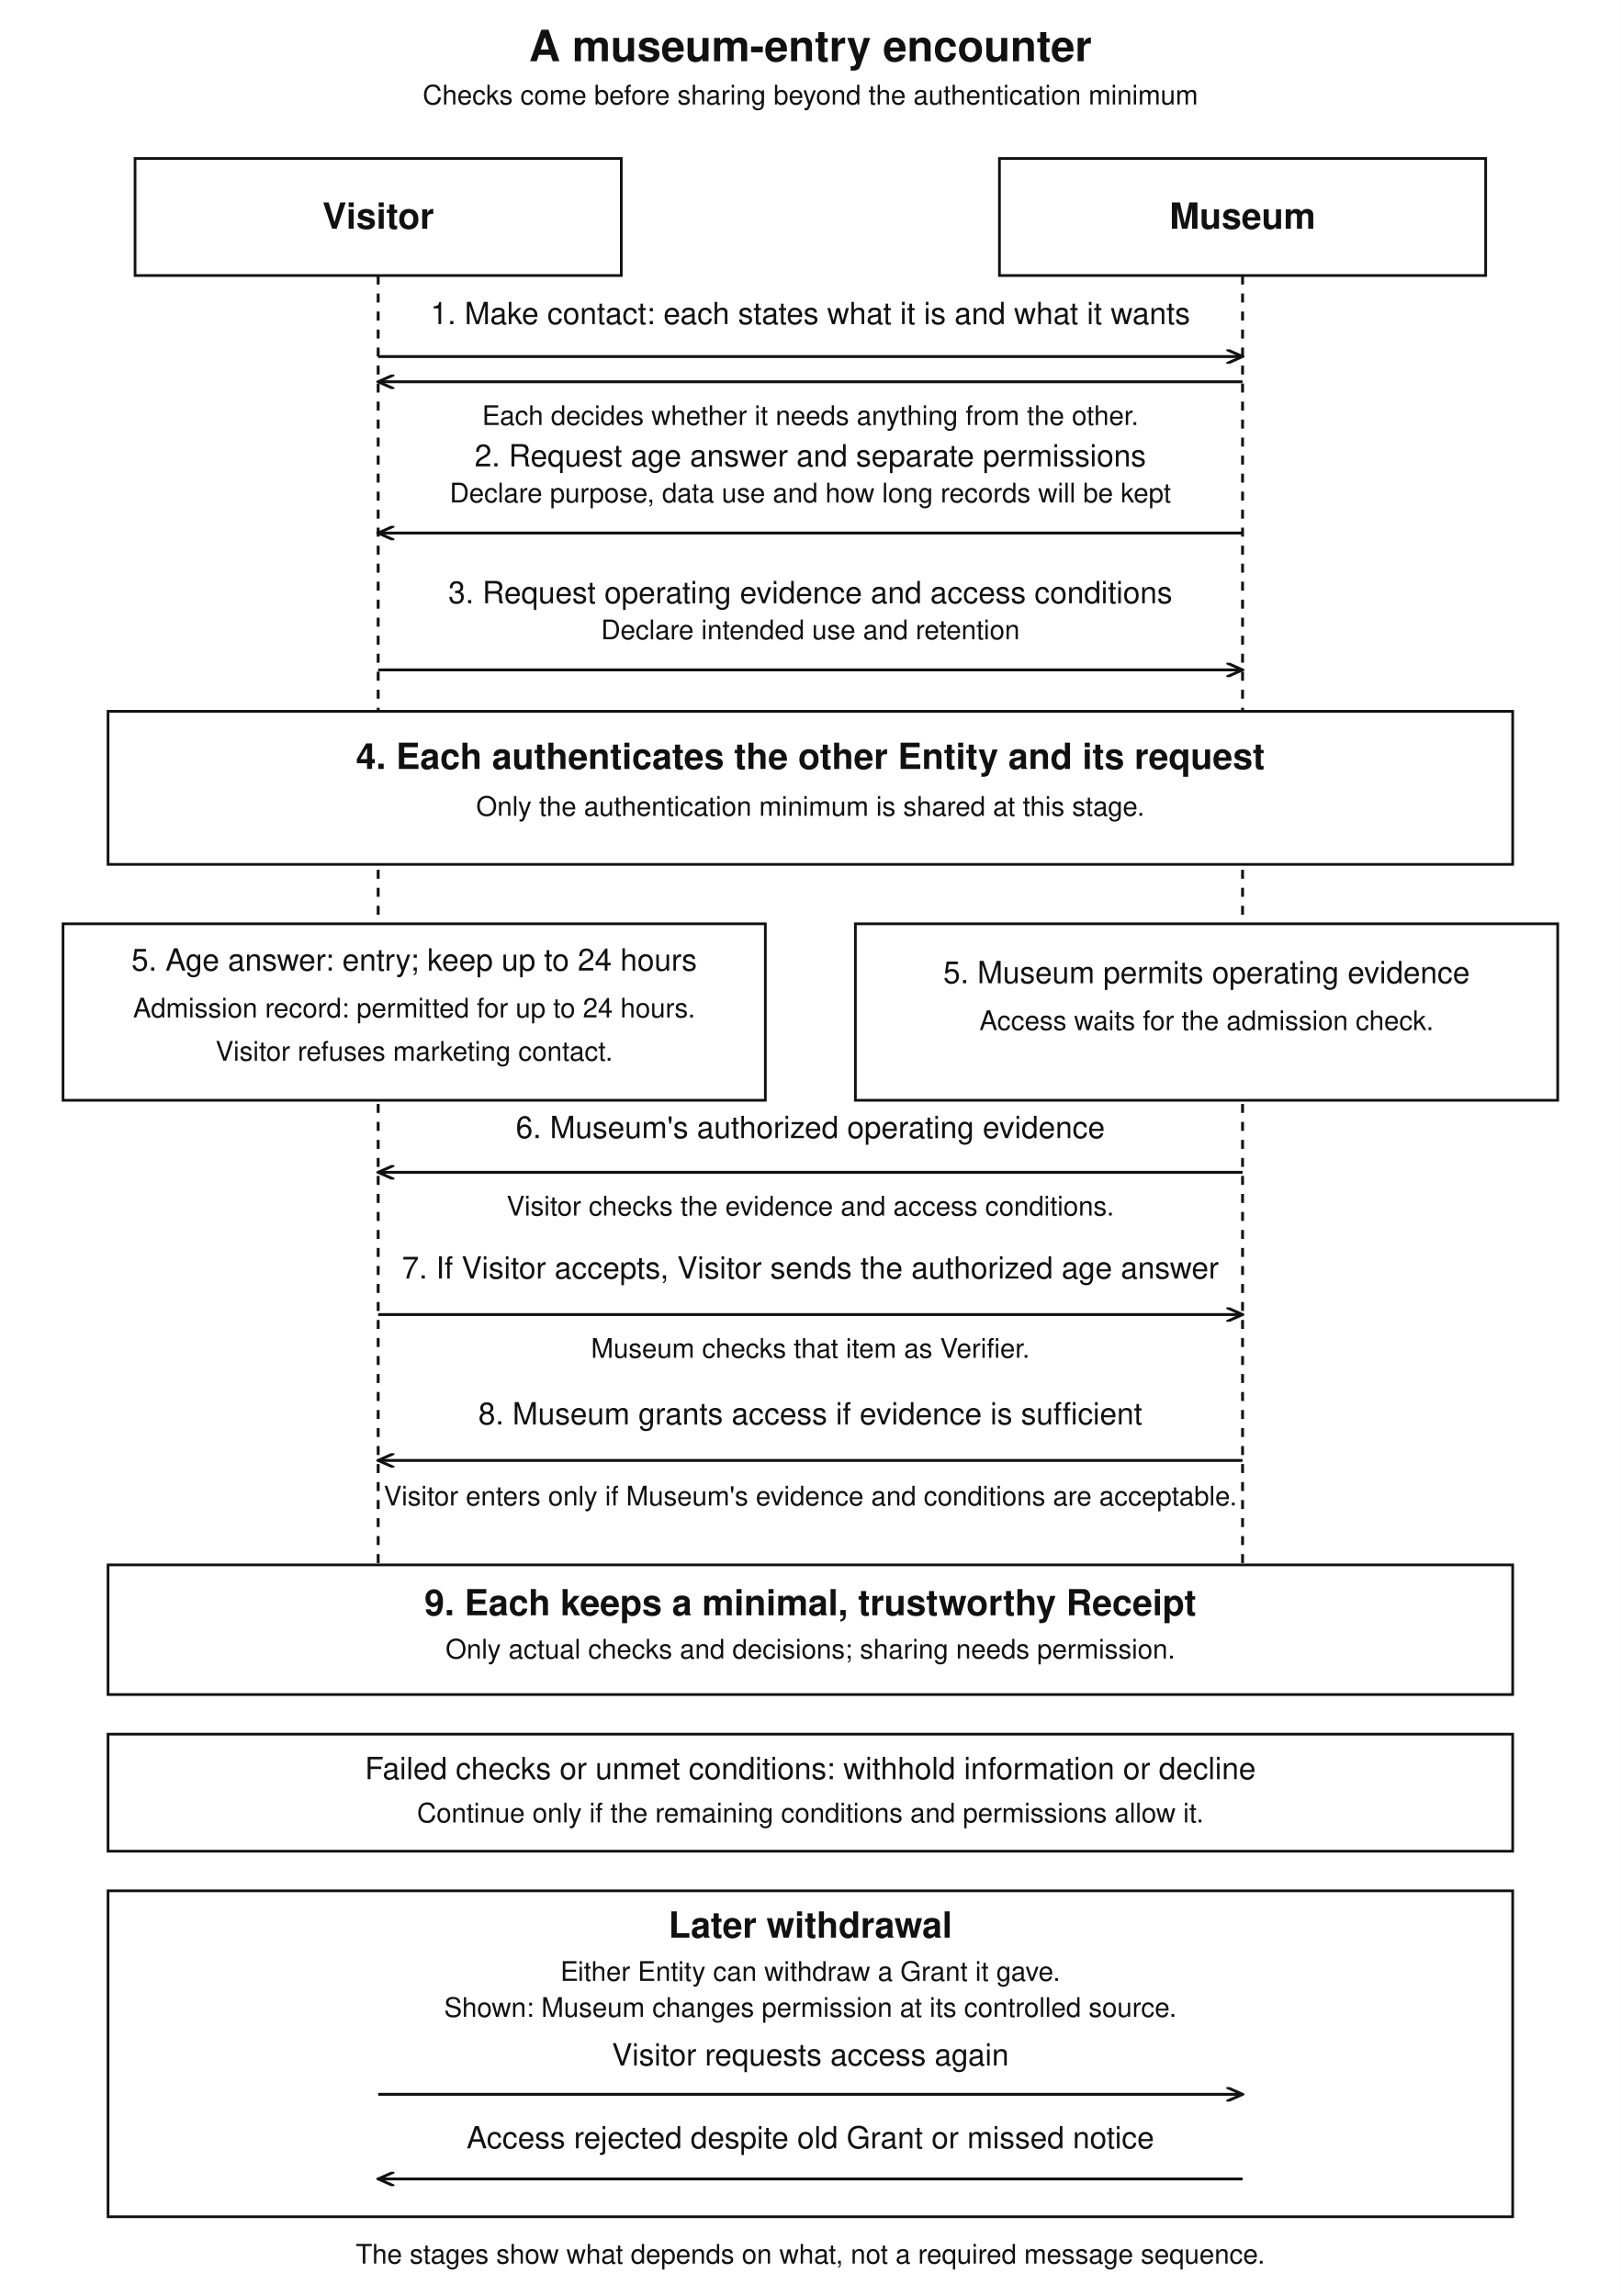
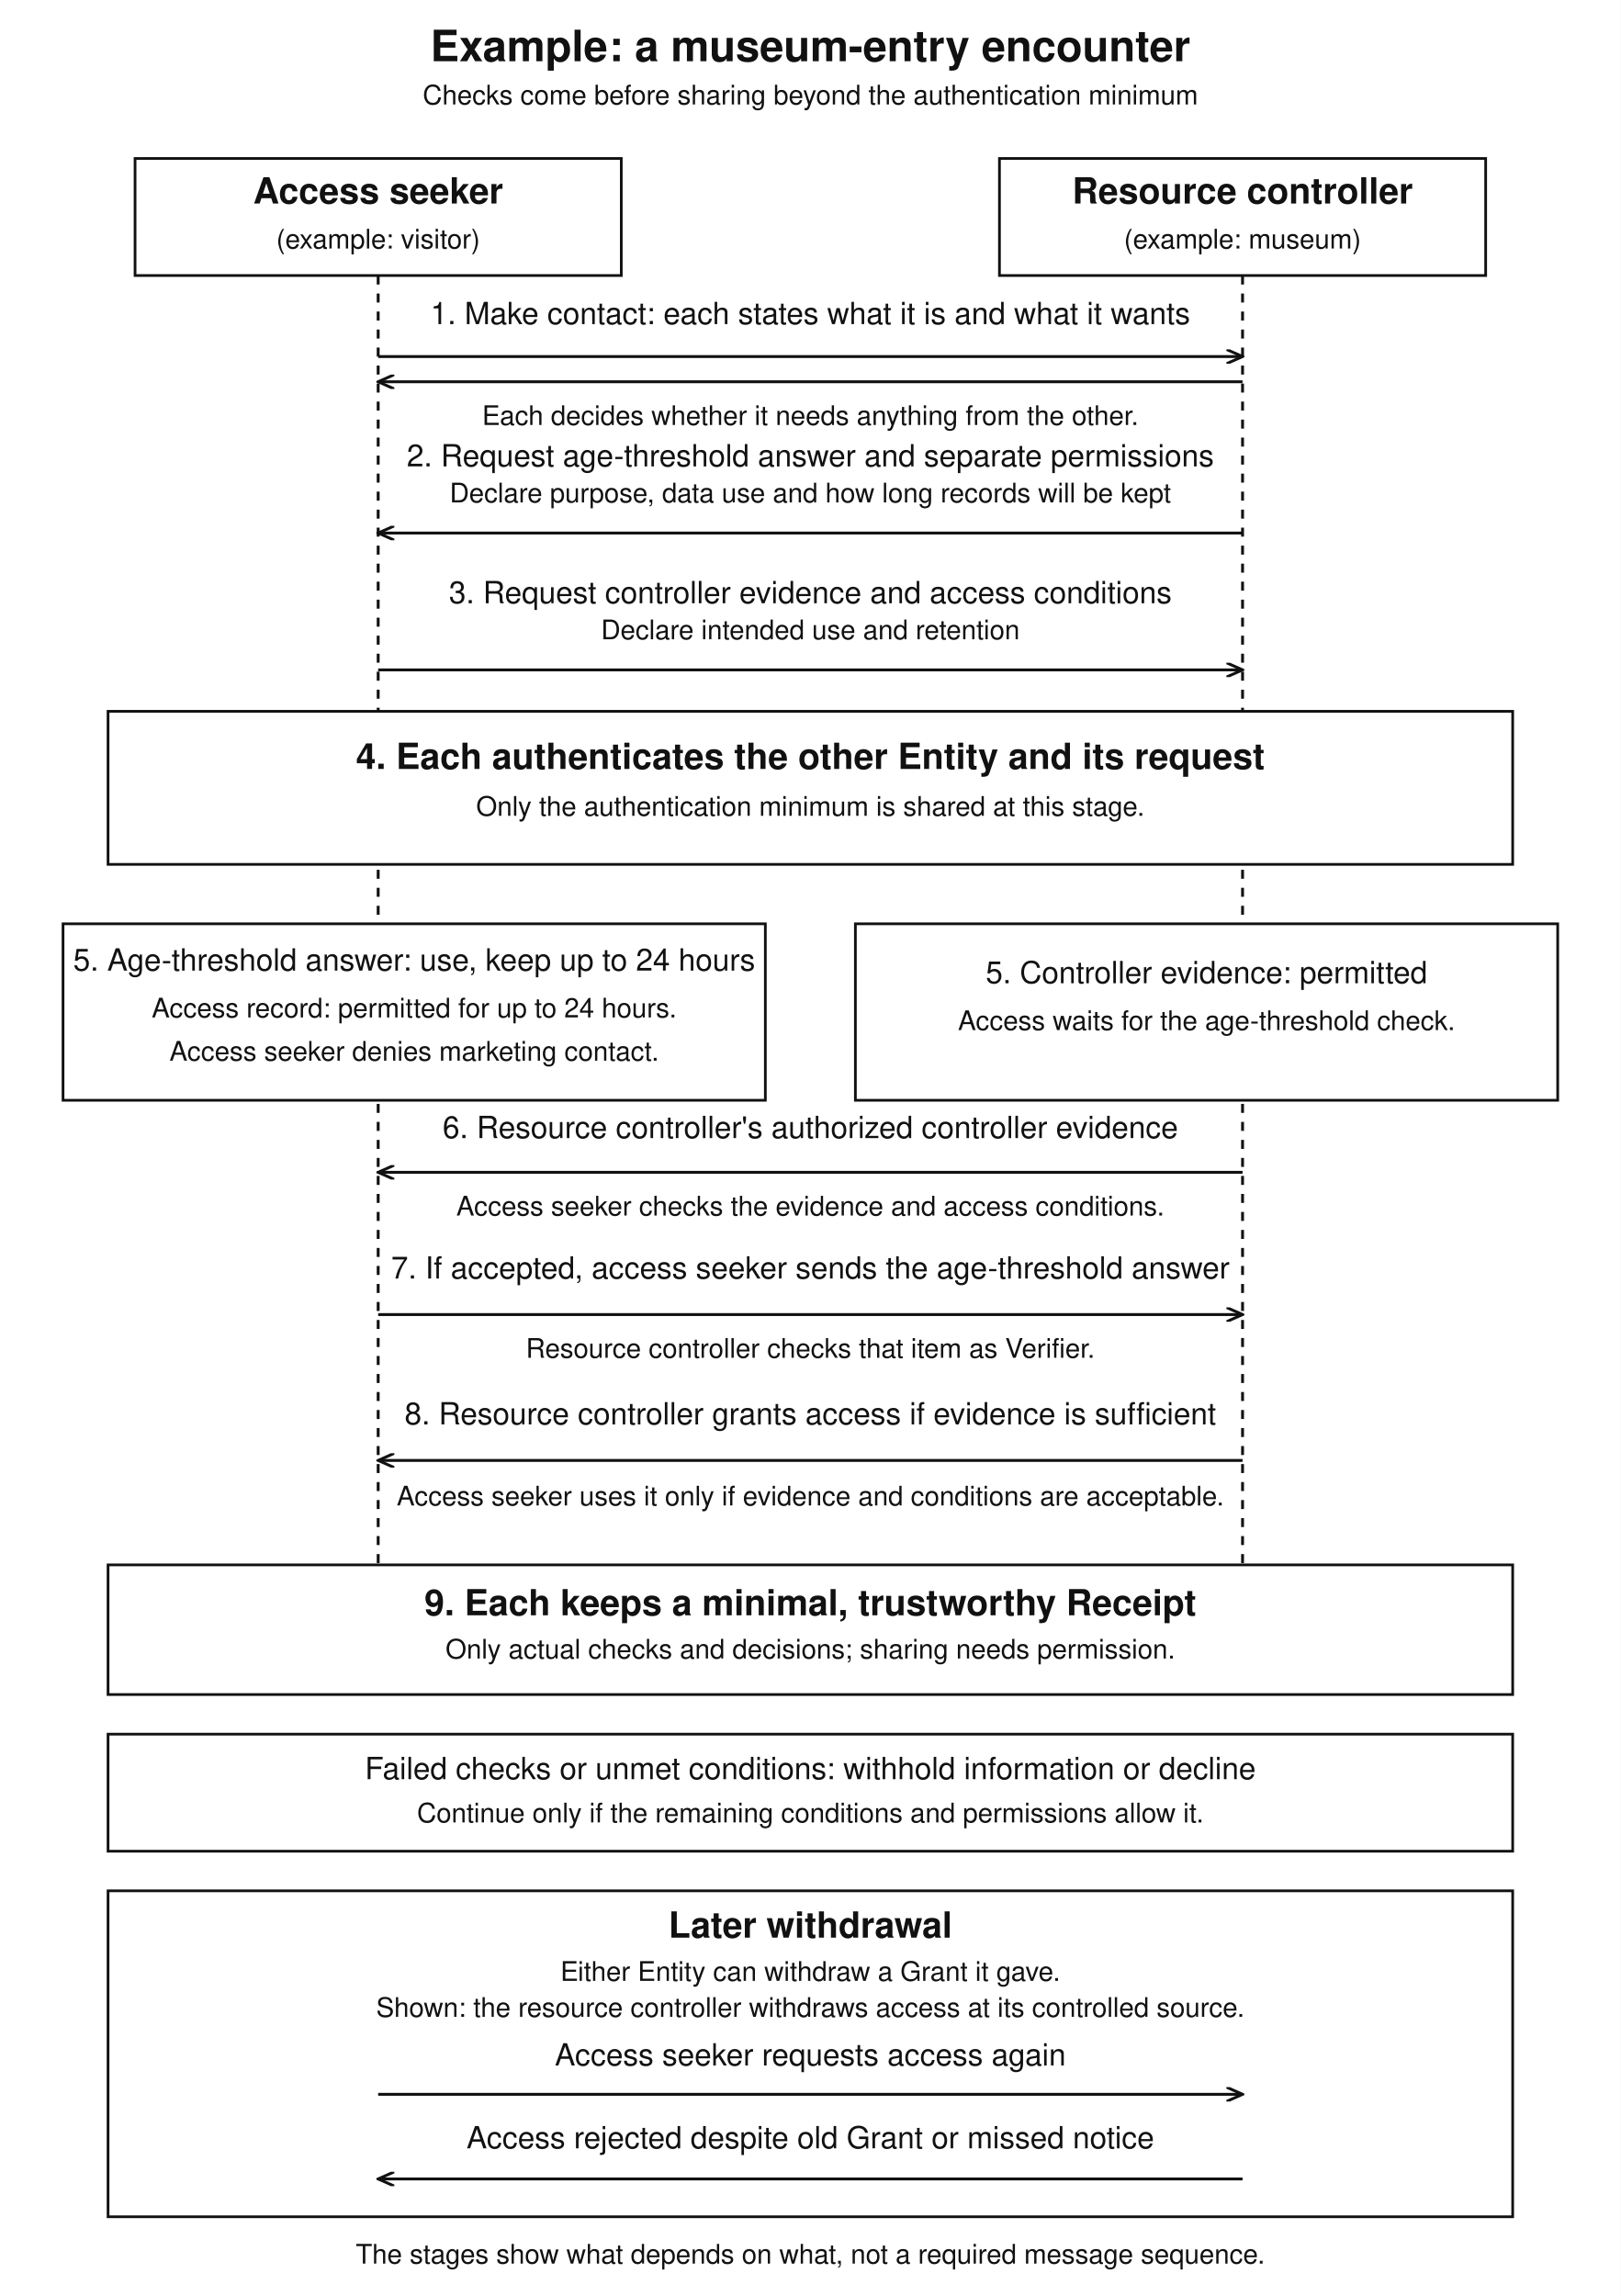
<svg xmlns="http://www.w3.org/2000/svg" width="900" height="1275" viewBox="0 0 900 1275" role="img" aria-labelledby="title desc">
  <defs>
    <marker id="arrow" markerWidth="10" markerHeight="8" refX="9" refY="4" orient="auto" markerUnits="userSpaceOnUse">
      <path d="M0 0 L9 4 L0 8" fill="none" stroke="#111" stroke-width="1.6" />
    </marker>
    <style>text{font-family:Helvetica,Arial,sans-serif;fill:#111;text-anchor:middle}.title{font-size:24px;font-weight:bold}.heading{font-size:20px;font-weight:bold}.label{font-size:17px}.small{font-size:15px}.box{fill:white;stroke:#111;stroke-width:1.5}.line{fill:none;stroke:#111;stroke-width:1.6}</style>
  </defs>
  <rect width="900" height="1275" fill="white" />
-   <text x="450" y="34" class="title">A museum-entry encounter</text>
+   <text x="450" y="34" class="title">Example: a museum-entry encounter</text>
  <text x="450" y="58" class="small">Checks come before sharing beyond the authentication minimum</text>
  <rect x="75" y="88" width="270" height="65" class="box" />
-   <text x="210" y="127" class="heading">Visitor</text>
+   <text x="210" y="113" class="heading">Access seeker</text>
+   <text x="210" y="138" class="small">(example: visitor)</text>
  <rect x="555" y="88" width="270" height="65" class="box" />
-   <text x="690" y="127" class="heading">Museum</text>
+   <text x="690" y="113" class="heading">Resource controller</text>
+   <text x="690" y="138" class="small">(example: museum)</text>
  <path d="M210 153 V939 M690 153 V939" class="line" stroke-dasharray="5 5" />
  <text x="450" y="180" class="label">1. Make contact: each states what it is and what it wants</text>
  <path d="M210 198 H690" class="line" marker-end="url(#arrow)" />
  <path d="M690 212 H210" class="line" marker-end="url(#arrow)" />
  <text x="450" y="236" class="small">Each decides whether it needs anything from the other.</text>
  <g transform="translate(0,35)">
-     <text x="450" y="224" class="label">2. Request age answer and separate permissions</text>
+     <text x="450" y="224" class="label">2. Request age-threshold answer and separate permissions</text>
    <text x="450" y="244" class="small">Declare purpose, data use and how long records will be kept</text>
    <path d="M690 261 H210" class="line" marker-end="url(#arrow)" />
-     <text x="450" y="300" class="label">3. Request operating evidence and access conditions</text>
+     <text x="450" y="300" class="label">3. Request controller evidence and access conditions</text>
    <text x="450" y="320" class="small">Declare intended use and retention</text>
    <path d="M210 337 H690" class="line" marker-end="url(#arrow)" />
    <rect x="60" y="360" width="780" height="85" class="box" />
    <text x="450" y="392" class="heading">4. Each authenticates the other Entity and its request</text>
    <text x="450" y="418" class="small">Only the authentication minimum is shared at this stage.</text>
    <rect x="35" y="478" width="390" height="98" class="box" />
-     <text x="230" y="504" class="label">5. Age answer: entry; keep up to 24 hours</text>
-     <text x="230" y="530" class="small">Admission record: permitted for up to 24 hours.</text>
-     <text x="230" y="554" class="small">Visitor refuses marketing contact.</text>
+     <text x="230" y="504" class="label">5. Age-threshold answer: use, keep up to 24 hours</text>
+     <text x="230" y="530" class="small">Access record: permitted for up to 24 hours.</text>
+     <text x="230" y="554" class="small">Access seeker denies marketing contact.</text>
    <rect x="475" y="478" width="390" height="98" class="box" />
-     <text x="670" y="511" class="label">5. Museum permits operating evidence</text>
-     <text x="670" y="537" class="small">Access waits for the admission check.</text>
-     <text x="450" y="597" class="label">6. Museum's authorized operating evidence</text>
+     <text x="670" y="511" class="label">5. Controller evidence: permitted</text>
+     <text x="670" y="537" class="small">Access waits for the age-threshold check.</text>
+     <text x="450" y="597" class="label">6. Resource controller's authorized controller evidence</text>
    <path d="M690 616 H210" class="line" marker-end="url(#arrow)" />
-     <text x="450" y="640" class="small">Visitor checks the evidence and access conditions.</text>
-     <text x="450" y="675" class="label">7. If Visitor accepts, Visitor sends the authorized age answer</text>
+     <text x="450" y="640" class="small">Access seeker checks the evidence and access conditions.</text>
+     <text x="450" y="675" class="label">7. If accepted, access seeker sends the age-threshold answer</text>
    <path d="M210 695 H690" class="line" marker-end="url(#arrow)" />
-     <text x="450" y="719" class="small">Museum checks that item as Verifier.</text>
-     <text x="450" y="756" class="label">8. Museum grants access if evidence is sufficient</text>
+     <text x="450" y="719" class="small">Resource controller checks that item as Verifier.</text>
+     <text x="450" y="756" class="label">8. Resource controller grants access if evidence is sufficient</text>
    <path d="M690 776 H210" class="line" marker-end="url(#arrow)" />
-     <text x="450" y="801" class="small">Visitor enters only if Museum's evidence and conditions are acceptable.</text>
+     <text x="450" y="801" class="small">Access seeker uses it only if evidence and conditions are acceptable.</text>
    <rect x="60" y="834" width="780" height="72" class="box" />
    <text x="450" y="862" class="heading">9. Each keeps a minimal, trustworthy Receipt</text>
    <text x="450" y="886" class="small">Only actual checks and decisions; sharing needs permission.</text>
    <rect x="60" y="928" width="780" height="65" class="box" />
    <text x="450" y="953" class="label">Failed checks or unmet conditions: withhold information or decline</text>
    <text x="450" y="977" class="small">Continue only if the remaining conditions and permissions allow it.</text>
    <rect x="60" y="1015" width="780" height="181" class="box" />
    <text x="450" y="1041" class="heading">Later withdrawal</text>
    <text x="450" y="1065" class="small">Either Entity can withdraw a Grant it gave.</text>
-     <text x="450" y="1085" class="small">Shown: Museum changes permission at its controlled source.</text>
+     <text x="450" y="1085" class="small">Shown: the resource controller withdraws access at its controlled source.</text>
    <g transform="translate(0,20)">
-       <text x="450" y="1092" class="label">Visitor requests access again</text>
+       <text x="450" y="1092" class="label">Access seeker requests access again</text>
      <path d="M210 1108 H690" class="line" marker-end="url(#arrow)" />
      <text x="450" y="1138" class="label">Access rejected despite old Grant or missed notice</text>
      <path d="M690 1155 H210" class="line" marker-end="url(#arrow)" />
      <text x="450" y="1202" class="small">The stages show what depends on what, not a required message sequence.</text>
    </g>
  </g>
</svg>
